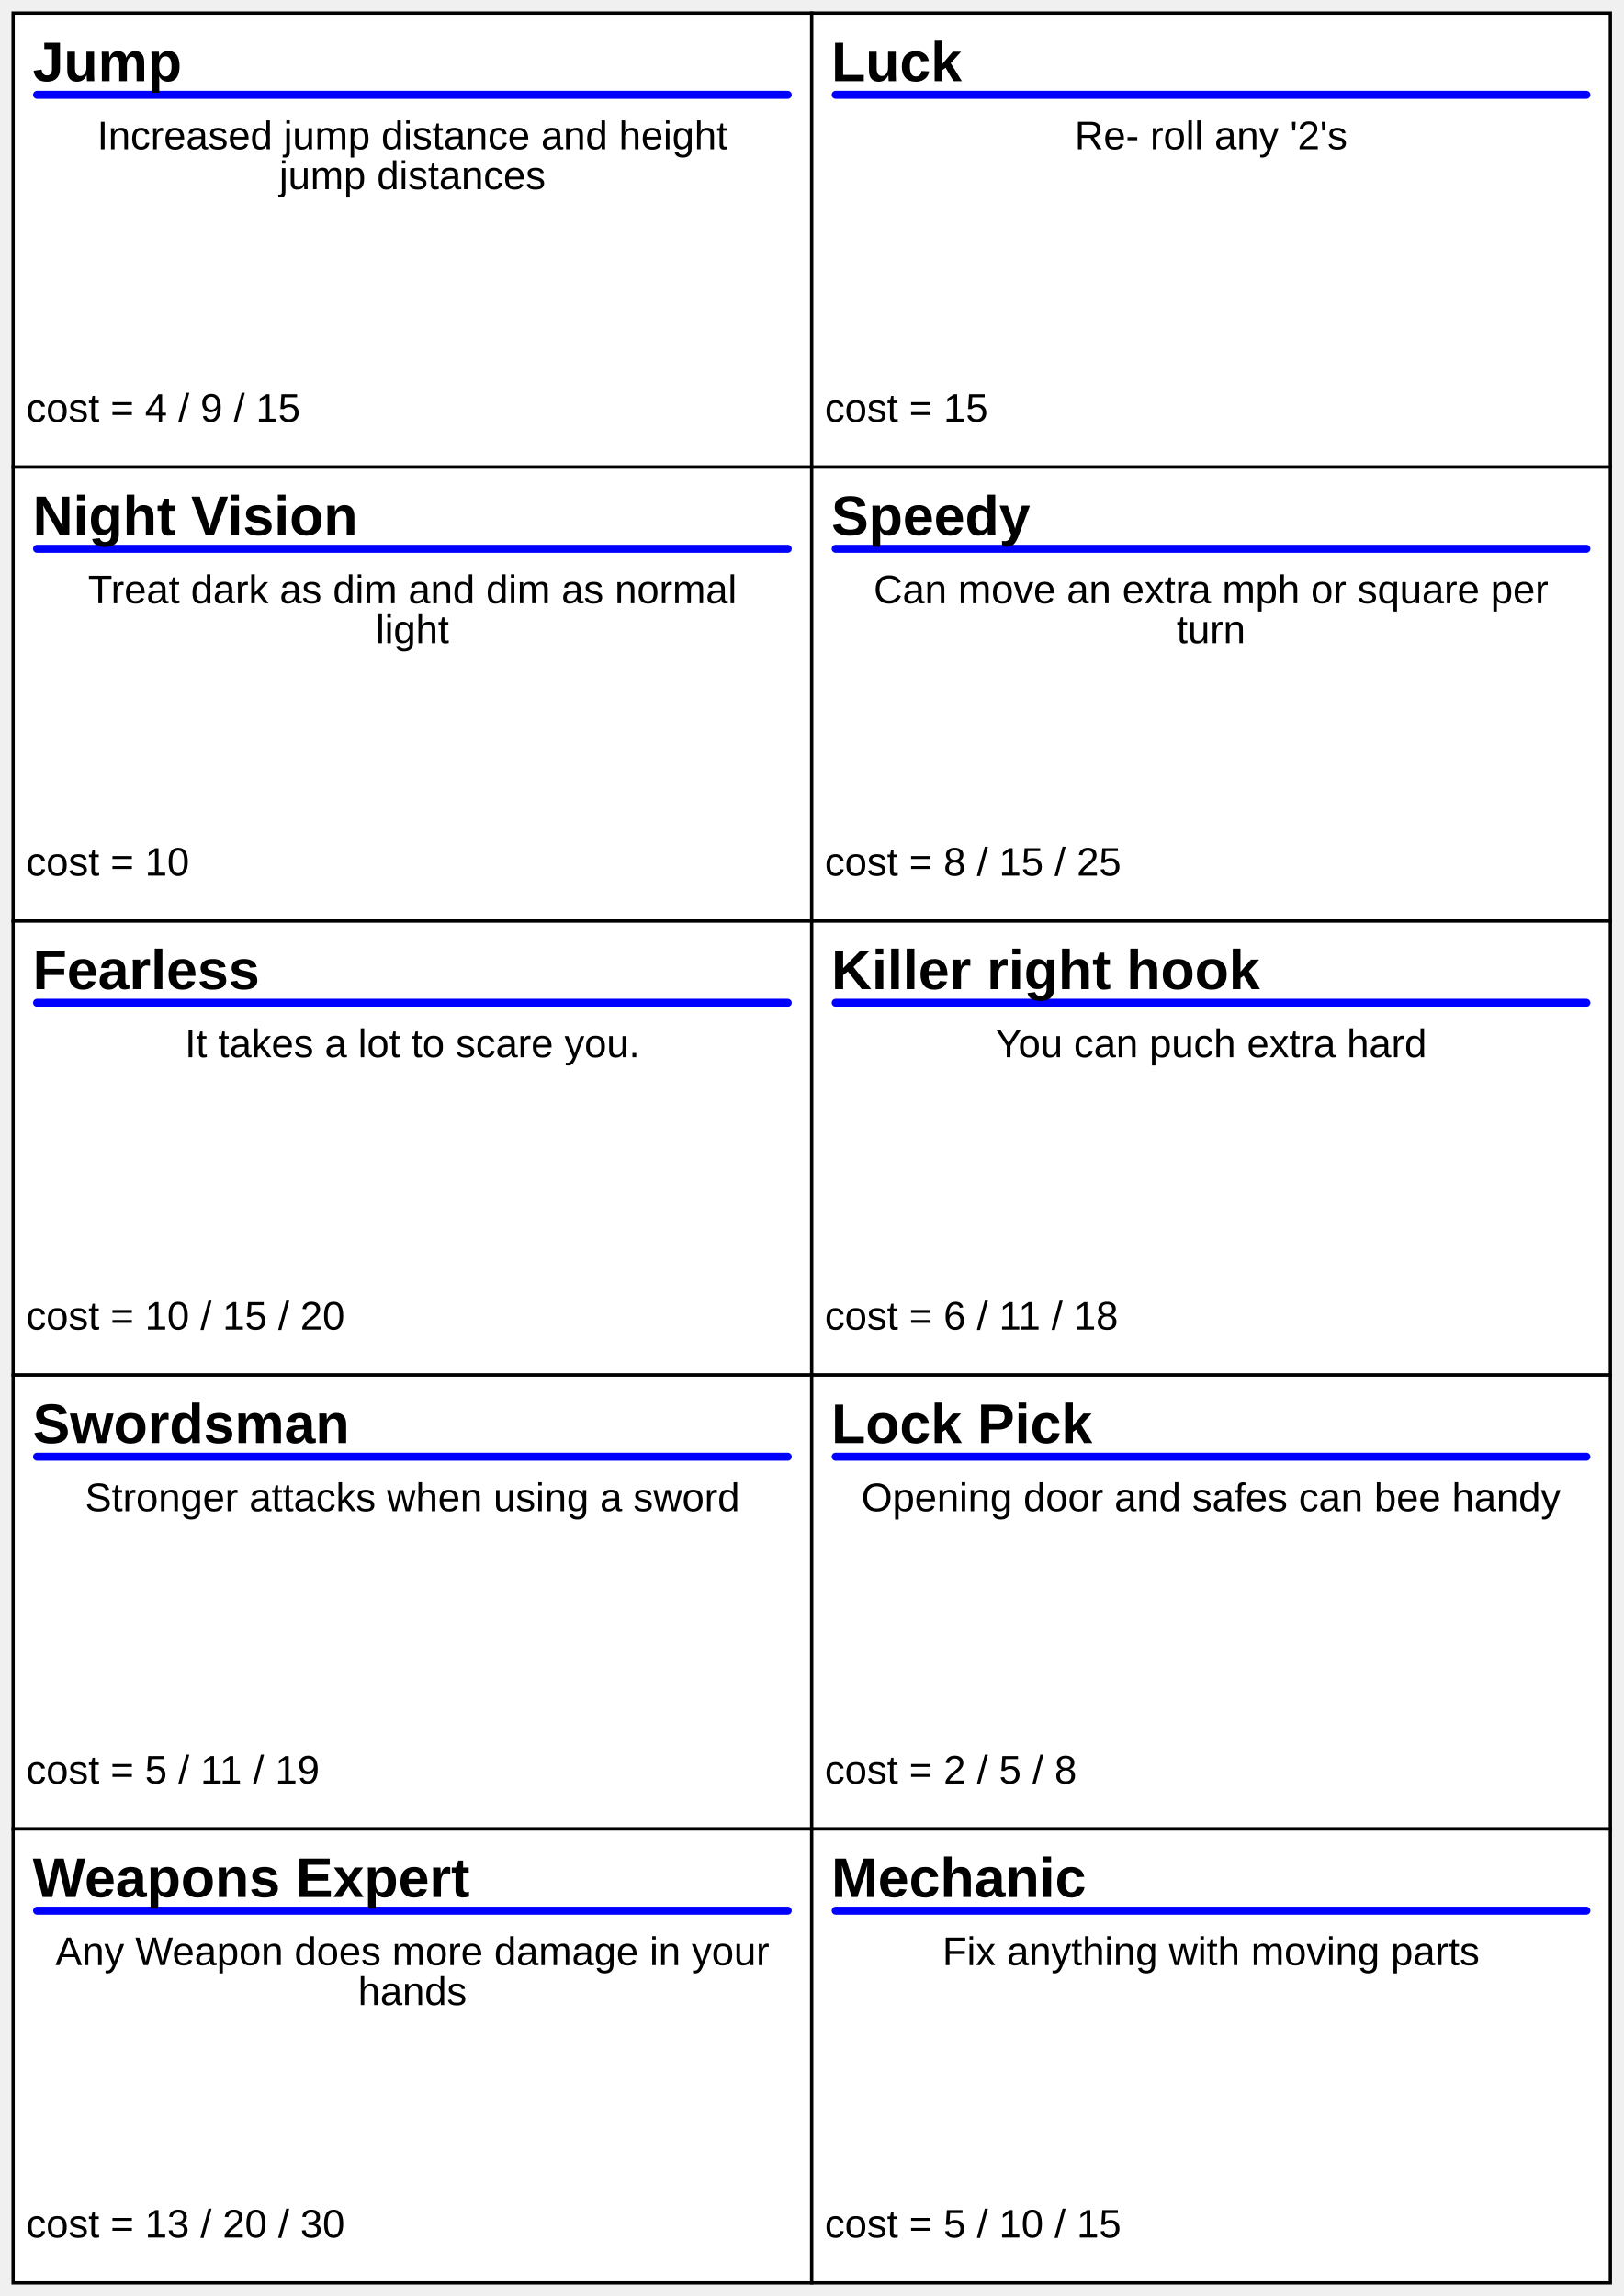
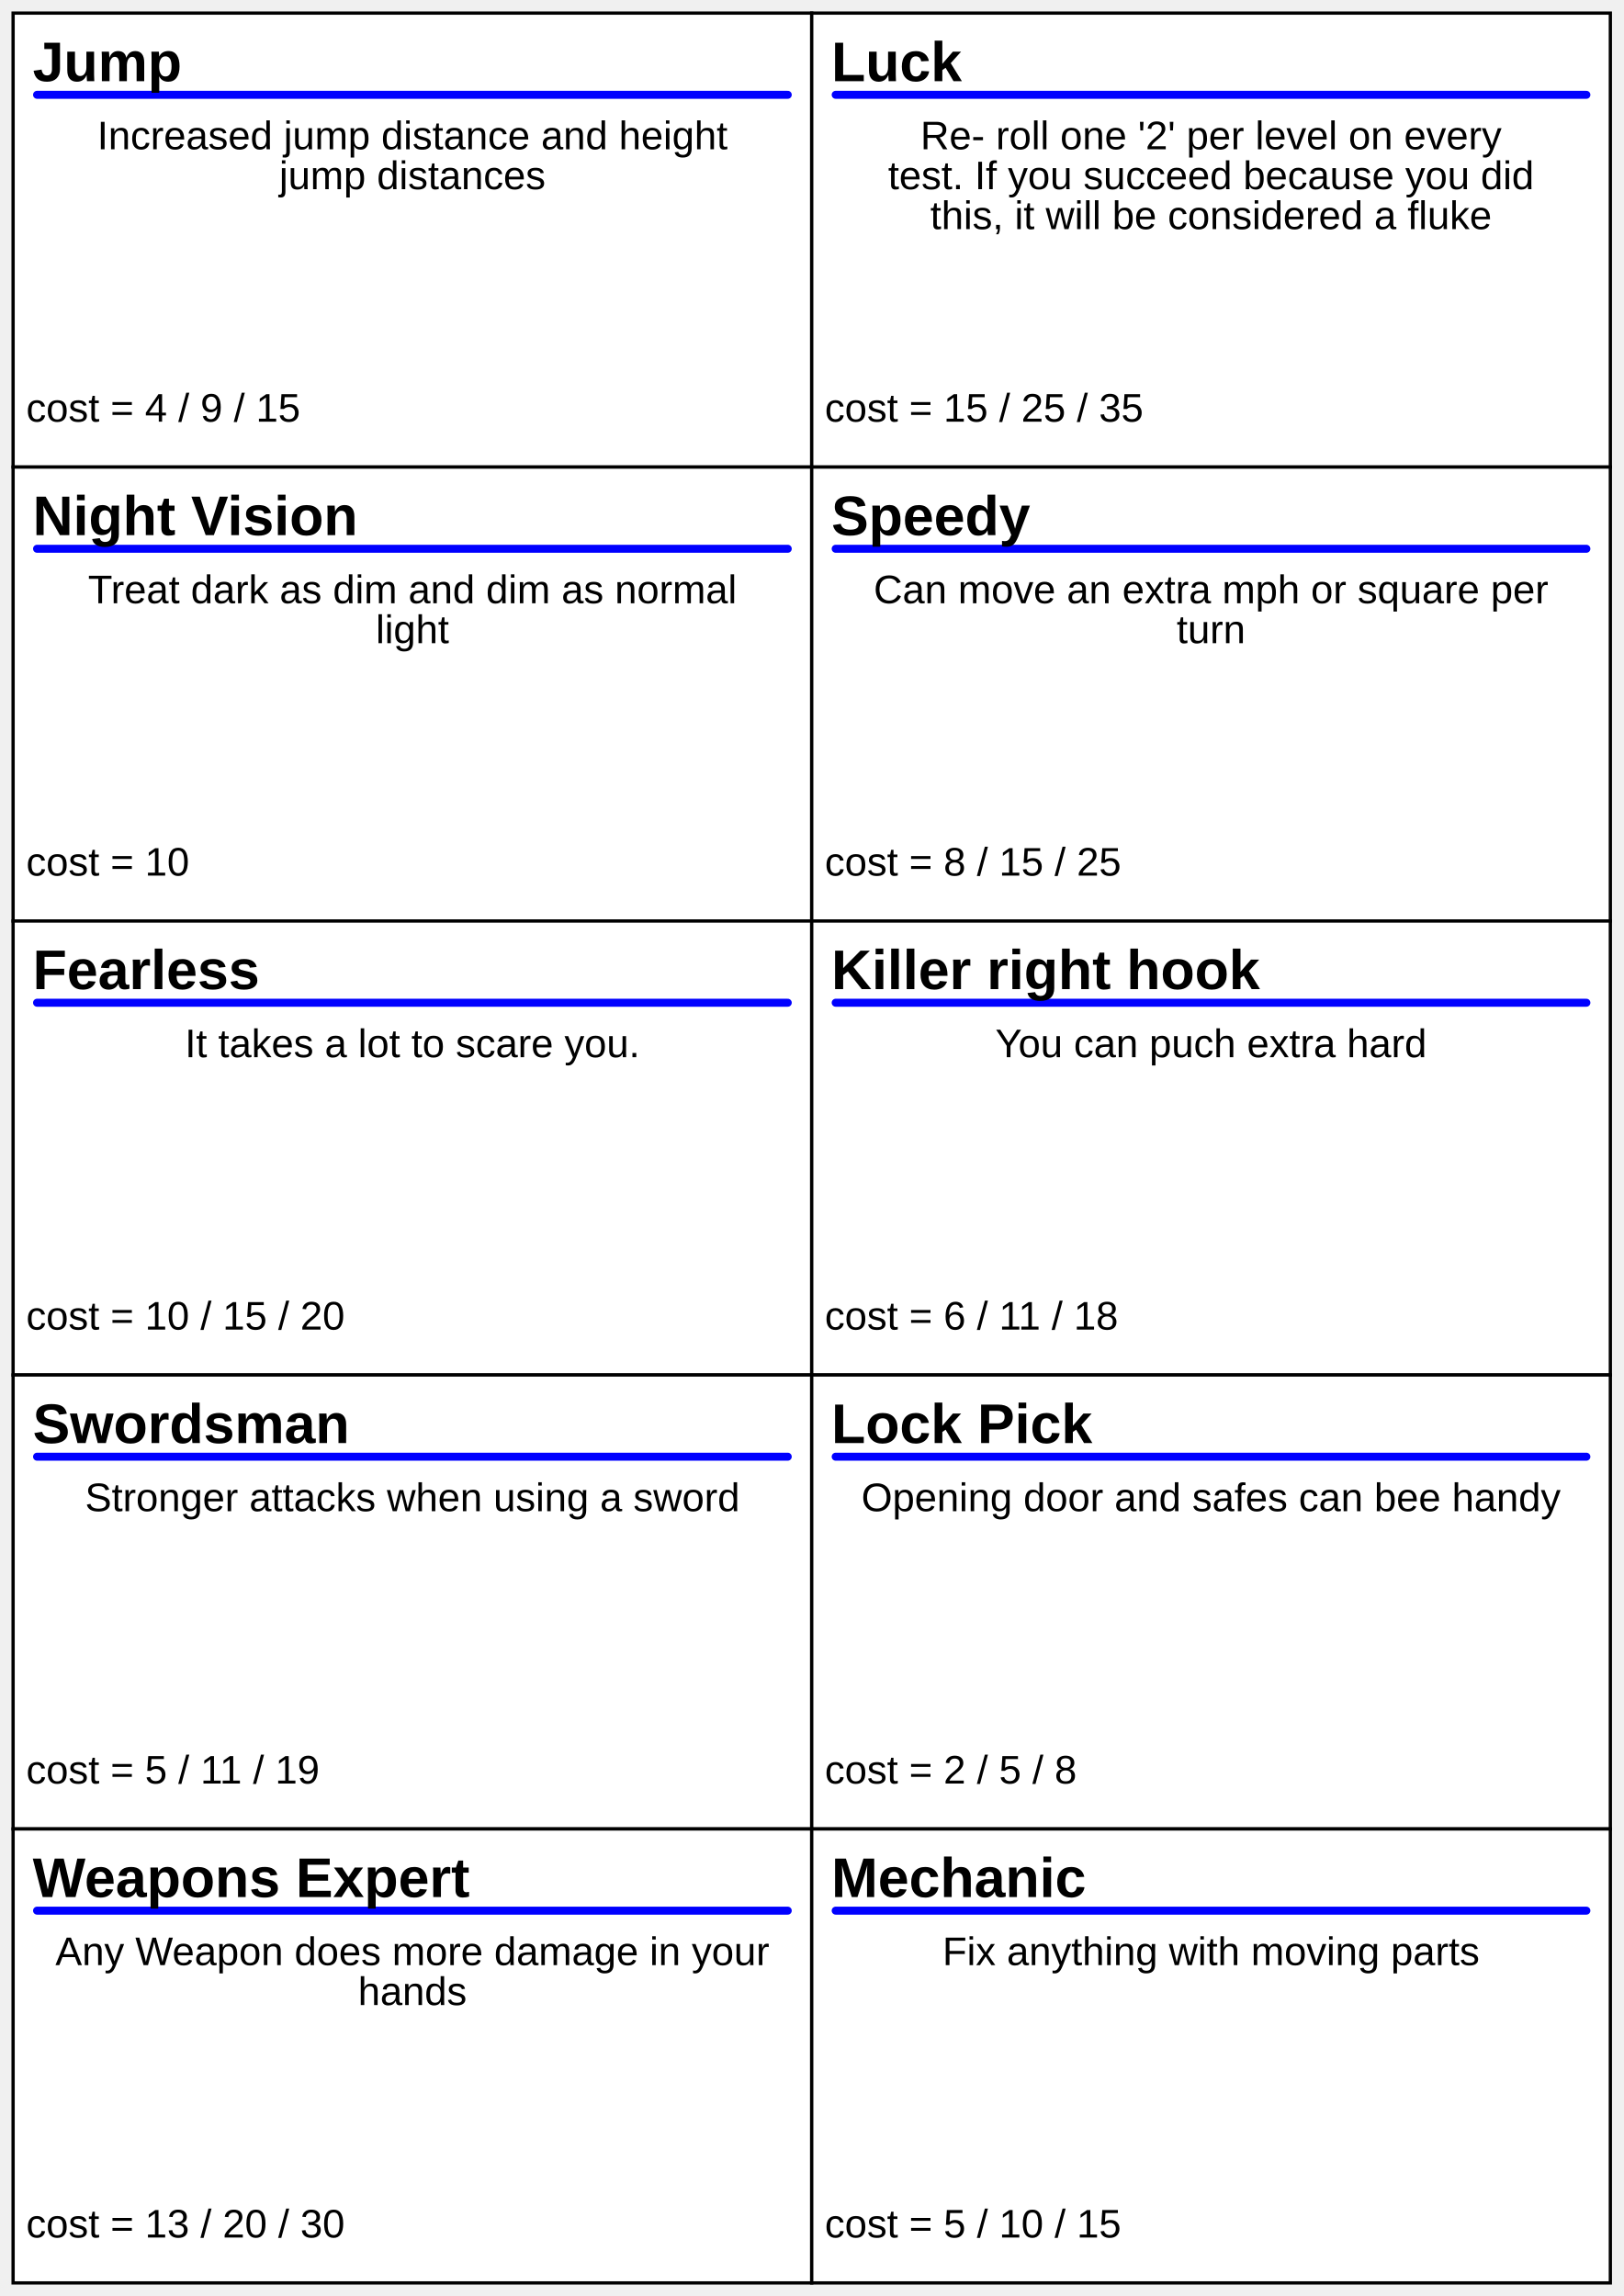
<svg xmlns="http://www.w3.org/2000/svg" width="2480px" height="3508px">
  <g transform="translate(20,20) ">
    <rect x="0px" y="0px" width="1220px" height="693.6px" fill="white" stroke="black" stroke-width="5px" />
    <line x1="36.6px" y1="124.848px" x2="1183.4px" y2="124.848px" fill="blue" stroke="blue" stroke-width="12.2px" stroke-linecap="round" />
    <text x="30px" y="104.04px" font-size="85.4px" font-family="Arial" font-weight="bold" vertical-align="text-top">Jump</text>
    <text x="610px" y="208.08px" font-size="61px" font-family="Arial" text-anchor="middle">Increased jump distance and height</text>
    <text x="610px" y="269.08px" font-size="61px" font-family="Arial" text-anchor="middle">jump distances</text>
    <text x="20px" y="624.24px" font-size="61px" font-family="Arial">cost = 4 / 9 / 15</text>
  </g>
  <g transform="translate(1240,20) ">
    <rect x="0px" y="0px" width="1220px" height="693.6px" fill="white" stroke="black" stroke-width="5px" />
    <line x1="36.6px" y1="124.848px" x2="1183.4px" y2="124.848px" fill="blue" stroke="blue" stroke-width="12.2px" stroke-linecap="round" />
    <text x="30px" y="104.04px" font-size="85.4px" font-family="Arial" font-weight="bold" vertical-align="text-top">Luck</text>
-     <text x="610px" y="208.08px" font-size="61px" font-family="Arial" text-anchor="middle">Re- roll any '2's</text>
-     <text x="20px" y="624.24px" font-size="61px" font-family="Arial">cost = 15</text>
+     <text x="610px" y="208.08px" font-size="61px" font-family="Arial" text-anchor="middle">Re- roll one '2' per level on every</text>
+     <text x="610px" y="269.08px" font-size="61px" font-family="Arial" text-anchor="middle">test. If you succeed because you did</text>
+     <text x="610px" y="330.08px" font-size="61px" font-family="Arial" text-anchor="middle">this, it will be considered a fluke</text>
+     <text x="20px" y="624.24px" font-size="61px" font-family="Arial">cost = 15 / 25 / 35</text>
  </g>
  <g transform="translate(20,713.6) ">
    <rect x="0px" y="0px" width="1220px" height="693.6px" fill="white" stroke="black" stroke-width="5px" />
    <line x1="36.6px" y1="124.848px" x2="1183.4px" y2="124.848px" fill="blue" stroke="blue" stroke-width="12.2px" stroke-linecap="round" />
    <text x="30px" y="104.04px" font-size="85.4px" font-family="Arial" font-weight="bold" vertical-align="text-top">Night Vision</text>
    <text x="610px" y="208.08px" font-size="61px" font-family="Arial" text-anchor="middle">Treat dark as dim and dim as normal</text>
    <text x="610px" y="269.08px" font-size="61px" font-family="Arial" text-anchor="middle">light</text>
    <text x="20px" y="624.24px" font-size="61px" font-family="Arial">cost = 10</text>
  </g>
  <g transform="translate(1240,713.6) ">
    <rect x="0px" y="0px" width="1220px" height="693.6px" fill="white" stroke="black" stroke-width="5px" />
    <line x1="36.6px" y1="124.848px" x2="1183.4px" y2="124.848px" fill="blue" stroke="blue" stroke-width="12.2px" stroke-linecap="round" />
    <text x="30px" y="104.04px" font-size="85.4px" font-family="Arial" font-weight="bold" vertical-align="text-top">Speedy</text>
    <text x="610px" y="208.08px" font-size="61px" font-family="Arial" text-anchor="middle">Can move an extra mph or square per</text>
    <text x="610px" y="269.08px" font-size="61px" font-family="Arial" text-anchor="middle">turn</text>
    <text x="20px" y="624.24px" font-size="61px" font-family="Arial">cost = 8 / 15 / 25</text>
  </g>
  <g transform="translate(20,1407.2) ">
    <rect x="0px" y="0px" width="1220px" height="693.6px" fill="white" stroke="black" stroke-width="5px" />
    <line x1="36.6px" y1="124.848px" x2="1183.4px" y2="124.848px" fill="blue" stroke="blue" stroke-width="12.2px" stroke-linecap="round" />
    <text x="30px" y="104.04px" font-size="85.4px" font-family="Arial" font-weight="bold" vertical-align="text-top">Fearless</text>
    <text x="610px" y="208.08px" font-size="61px" font-family="Arial" text-anchor="middle">It takes a lot to scare you.</text>
    <text x="20px" y="624.24px" font-size="61px" font-family="Arial">cost = 10 / 15 / 20</text>
  </g>
  <g transform="translate(1240,1407.2) ">
    <rect x="0px" y="0px" width="1220px" height="693.6px" fill="white" stroke="black" stroke-width="5px" />
    <line x1="36.6px" y1="124.848px" x2="1183.4px" y2="124.848px" fill="blue" stroke="blue" stroke-width="12.2px" stroke-linecap="round" />
    <text x="30px" y="104.04px" font-size="85.4px" font-family="Arial" font-weight="bold" vertical-align="text-top">Killer right hook</text>
    <text x="610px" y="208.08px" font-size="61px" font-family="Arial" text-anchor="middle">You can puch extra hard</text>
    <text x="20px" y="624.24px" font-size="61px" font-family="Arial">cost = 6 / 11 / 18</text>
  </g>
  <g transform="translate(20,2100.8) ">
    <rect x="0px" y="0px" width="1220px" height="693.6px" fill="white" stroke="black" stroke-width="5px" />
    <line x1="36.6px" y1="124.848px" x2="1183.4px" y2="124.848px" fill="blue" stroke="blue" stroke-width="12.2px" stroke-linecap="round" />
    <text x="30px" y="104.04px" font-size="85.4px" font-family="Arial" font-weight="bold" vertical-align="text-top">Swordsman</text>
    <text x="610px" y="208.08px" font-size="61px" font-family="Arial" text-anchor="middle">Stronger attacks when using a sword</text>
    <text x="20px" y="624.24px" font-size="61px" font-family="Arial">cost = 5 / 11 / 19</text>
  </g>
  <g transform="translate(1240,2100.8) ">
    <rect x="0px" y="0px" width="1220px" height="693.6px" fill="white" stroke="black" stroke-width="5px" />
    <line x1="36.6px" y1="124.848px" x2="1183.4px" y2="124.848px" fill="blue" stroke="blue" stroke-width="12.2px" stroke-linecap="round" />
    <text x="30px" y="104.04px" font-size="85.4px" font-family="Arial" font-weight="bold" vertical-align="text-top">Lock Pick</text>
    <text x="610px" y="208.08px" font-size="61px" font-family="Arial" text-anchor="middle">Opening door and safes can bee handy</text>
    <text x="20px" y="624.24px" font-size="61px" font-family="Arial">cost = 2 / 5 / 8</text>
  </g>
  <g transform="translate(20,2794.4) ">
    <rect x="0px" y="0px" width="1220px" height="693.6px" fill="white" stroke="black" stroke-width="5px" />
    <line x1="36.6px" y1="124.848px" x2="1183.4px" y2="124.848px" fill="blue" stroke="blue" stroke-width="12.2px" stroke-linecap="round" />
    <text x="30px" y="104.04px" font-size="85.4px" font-family="Arial" font-weight="bold" vertical-align="text-top">Weapons Expert</text>
    <text x="610px" y="208.08px" font-size="61px" font-family="Arial" text-anchor="middle">Any Weapon does more damage in your</text>
    <text x="610px" y="269.08px" font-size="61px" font-family="Arial" text-anchor="middle">hands</text>
    <text x="20px" y="624.24px" font-size="61px" font-family="Arial">cost = 13 / 20 / 30</text>
  </g>
  <g transform="translate(1240,2794.4) ">
    <rect x="0px" y="0px" width="1220px" height="693.6px" fill="white" stroke="black" stroke-width="5px" />
    <line x1="36.6px" y1="124.848px" x2="1183.4px" y2="124.848px" fill="blue" stroke="blue" stroke-width="12.2px" stroke-linecap="round" />
    <text x="30px" y="104.04px" font-size="85.4px" font-family="Arial" font-weight="bold" vertical-align="text-top">Mechanic</text>
    <text x="610px" y="208.08px" font-size="61px" font-family="Arial" text-anchor="middle">Fix anything with moving parts</text>
    <text x="20px" y="624.24px" font-size="61px" font-family="Arial">cost = 5 / 10 / 15</text>
  </g>
</svg>
